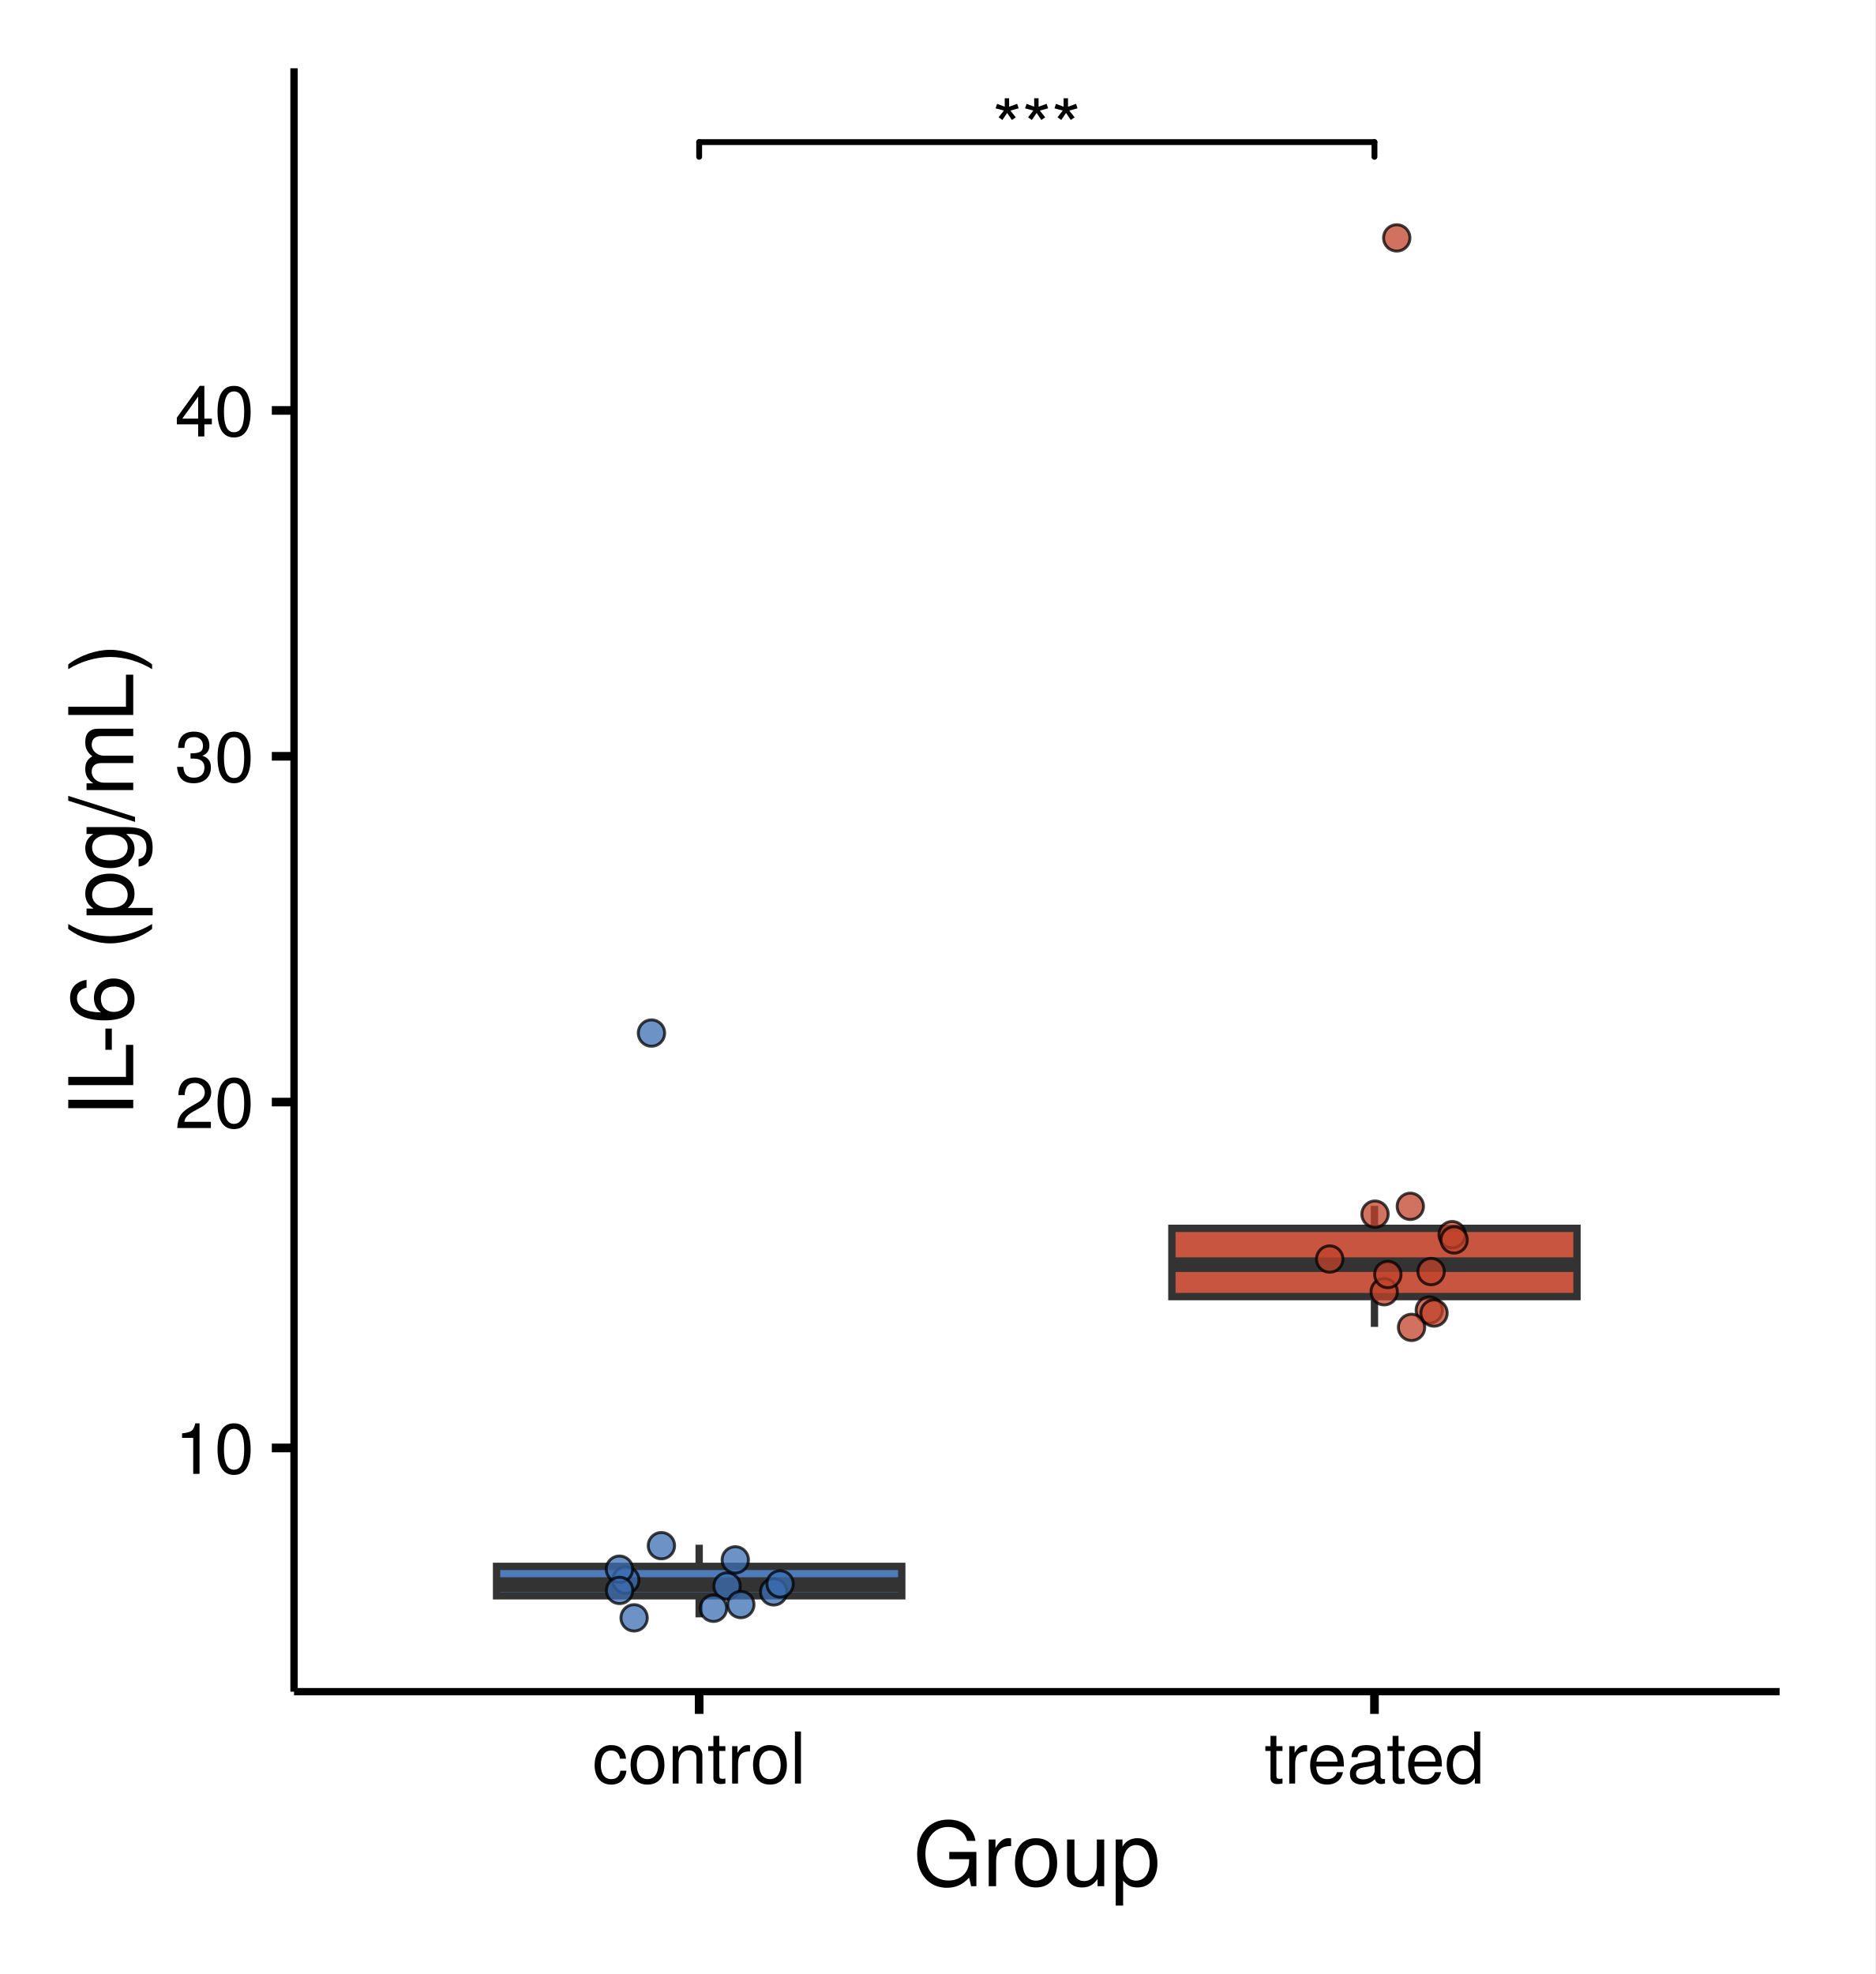
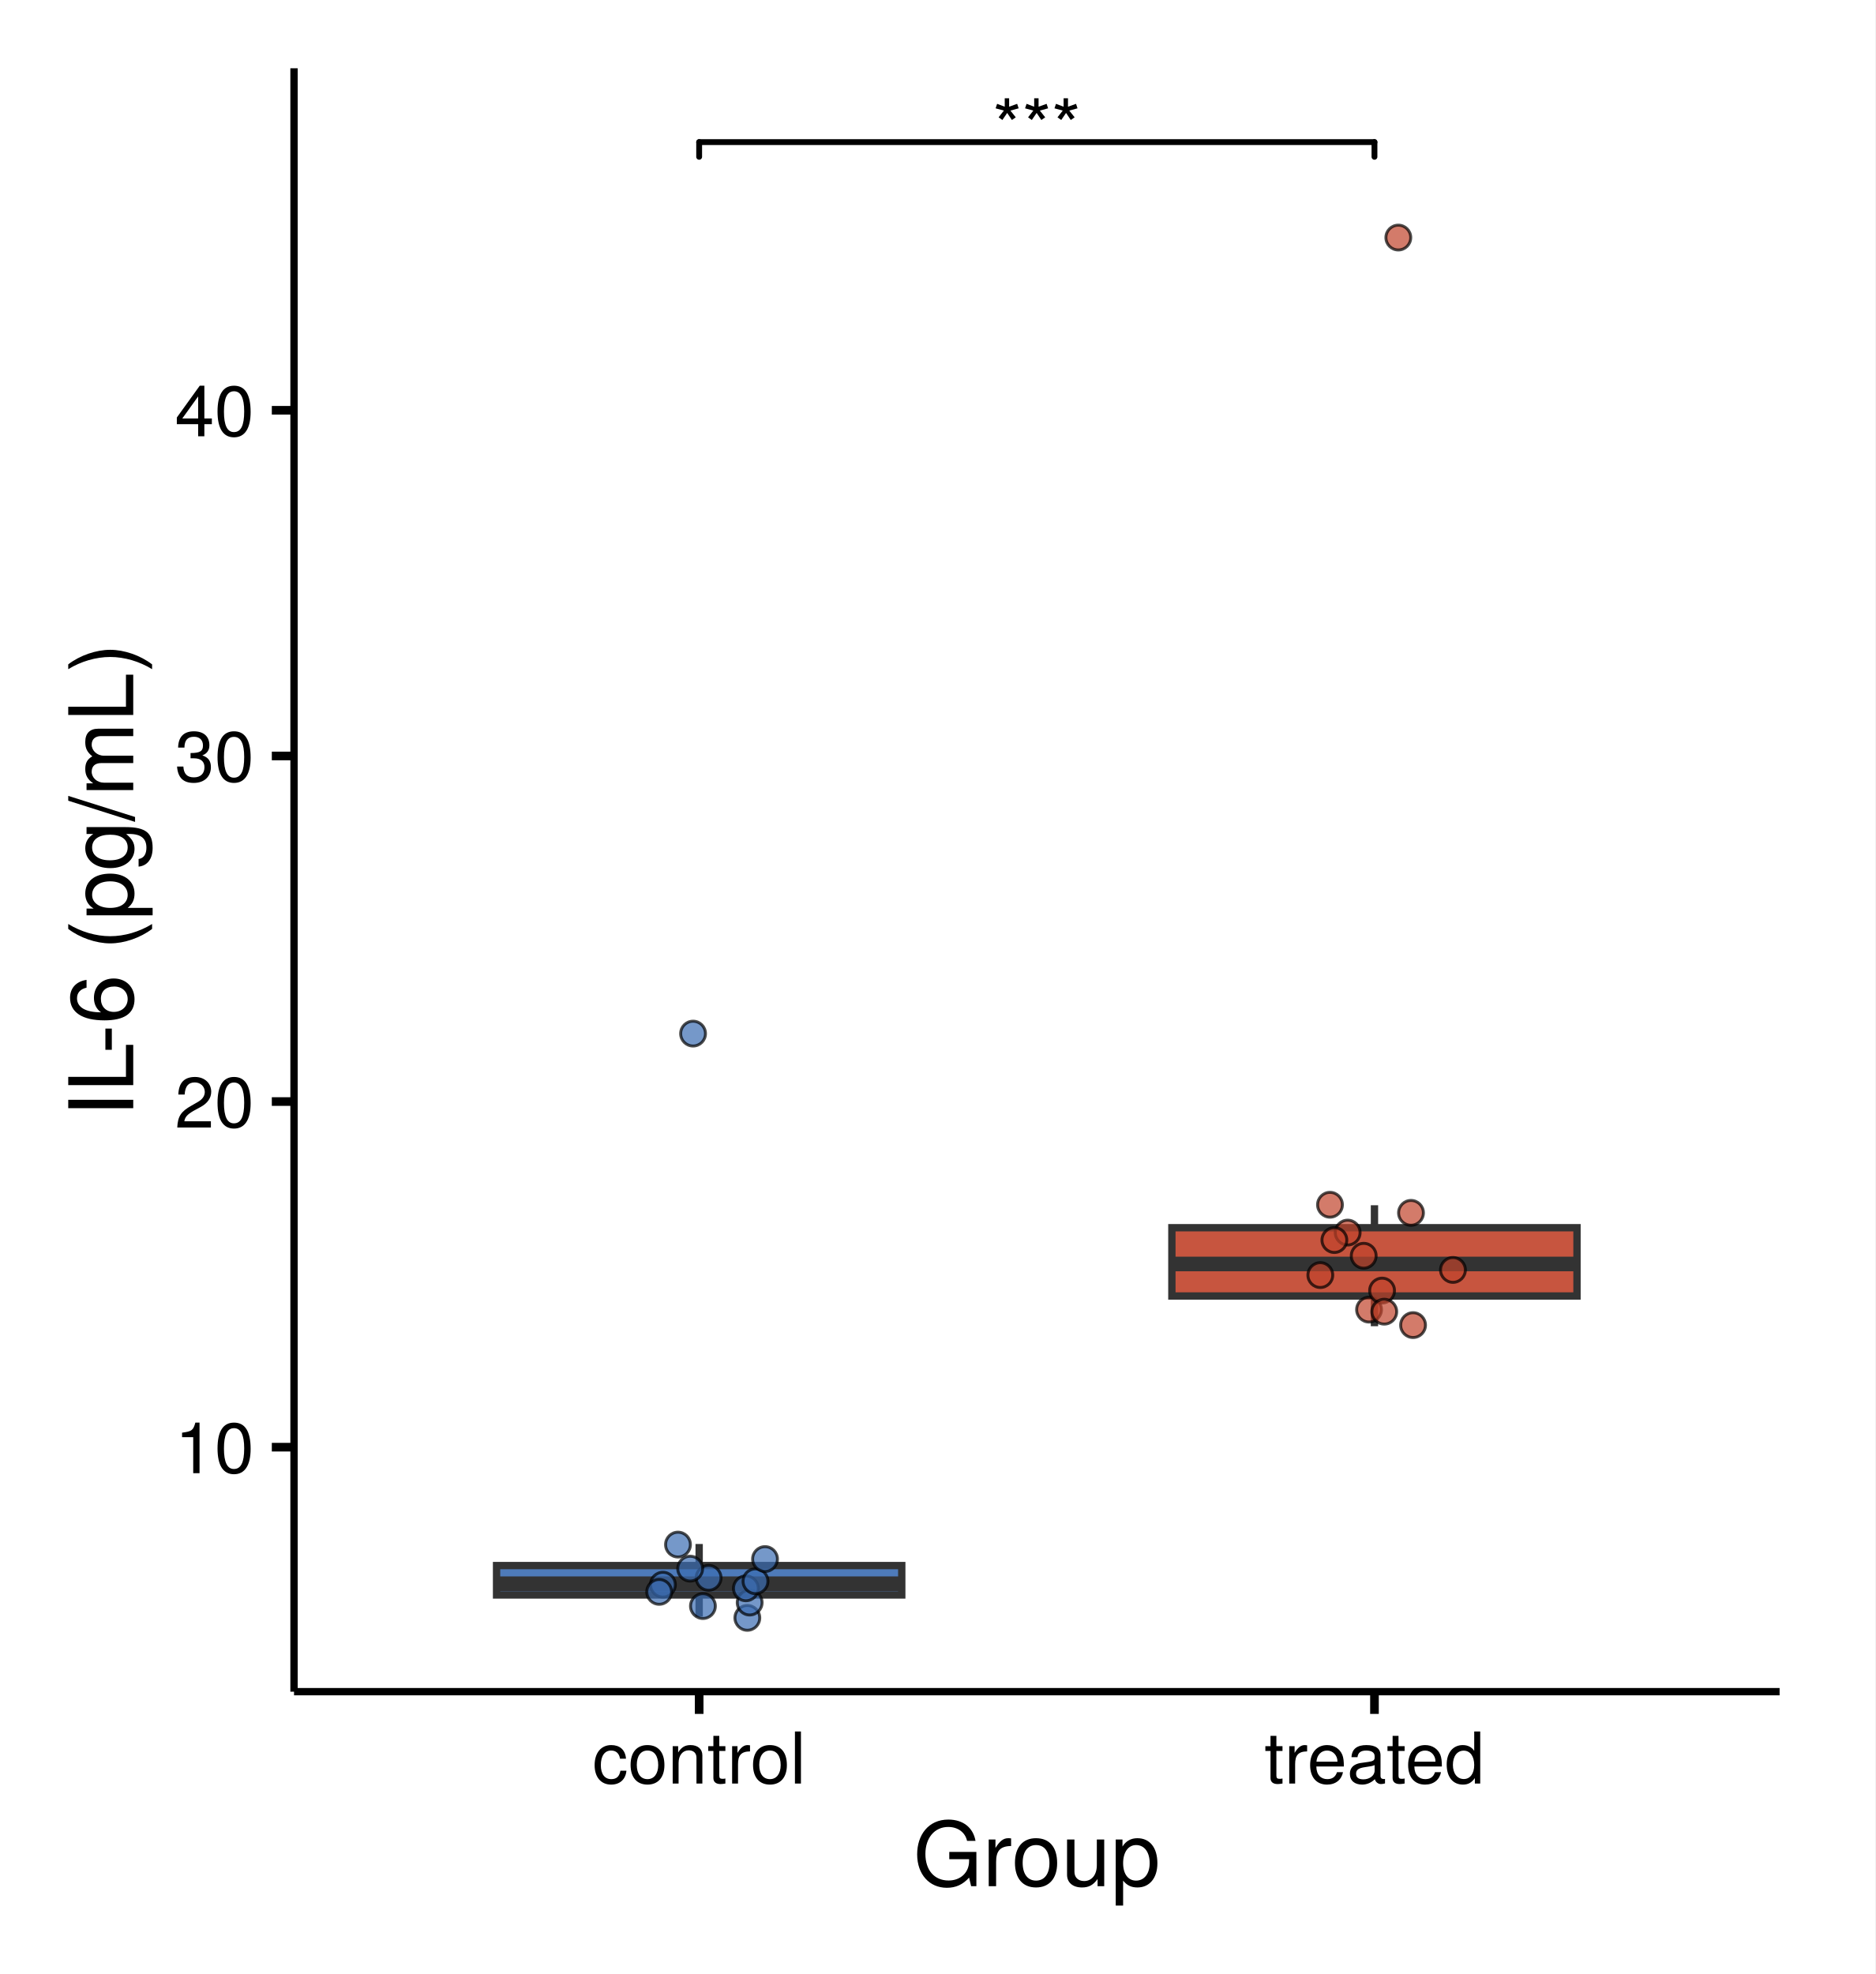
<svg xmlns="http://www.w3.org/2000/svg" class="svglite" width="273.60pt" height="288.00pt" viewBox="0 0 273.60 288.00">
  <defs>
    <style type="text/css">
    .svglite line, .svglite polyline, .svglite polygon, .svglite path, .svglite rect, .svglite circle {
      fill: none;
      stroke: #000000;
      stroke-linecap: round;
      stroke-linejoin: round;
      stroke-miterlimit: 10.00;
    }
    .svglite text {
      white-space: pre;
    }
  </style>
  </defs>
  <rect width="100%" height="100%" style="stroke: none; fill: #FFFFFF;" />
  <defs>
    <clipPath id="cpMC4wMHwyNzMuNjB8MC4wMHwyODguMDA=">
      <rect x="0.00" y="0.00" width="273.60" height="288.00" />
    </clipPath>
  </defs>
  <g clip-path="url(#cpMC4wMHwyNzMuNjB8MC4wMHwyODguMDA=)">
    <rect x="0.00" y="0.00" width="273.60" height="288.00" style="stroke-width: 1.26; stroke: #FFFFFF; fill: #FFFFFF;" />
  </g>
  <defs>
    <clipPath id="cpNDIuOTB8MjU5LjY1fDkuOTZ8MjQ2Ljgx">
      <rect x="42.90" y="9.96" width="216.76" height="236.85" />
    </clipPath>
  </defs>
  <g clip-path="url(#cpNDIuOTB8MjU5LjY1fDkuOTZ8MjQ2Ljgx)">
    <rect x="42.90" y="9.96" width="216.76" height="236.85" style="stroke-width: 1.26; stroke: none; fill: #FFFFFF;" />
-     <line x1="102.01" y1="228.53" x2="102.01" y2="225.37" style="stroke-width: 1.07; stroke: #333333; stroke-linecap: butt;" />
-     <line x1="102.01" y1="232.82" x2="102.01" y2="235.97" style="stroke-width: 1.07; stroke: #333333; stroke-linecap: butt;" />
-     <polygon points="72.45,228.53 72.45,232.82 131.57,232.82 131.57,228.53 72.45,228.53 " style="stroke-width: 1.07; stroke: #333333; stroke-linecap: butt; stroke-linejoin: miter; fill: #3B6DB3; fill-opacity: 0.90;" />
-     <line x1="72.45" y1="231.18" x2="131.57" y2="231.18" style="stroke-width: 2.13; stroke: #333333; stroke-linecap: butt; stroke-linejoin: miter;" />
-     <line x1="200.54" y1="179.21" x2="200.54" y2="175.93" style="stroke-width: 1.07; stroke: #333333; stroke-linecap: butt;" />
-     <line x1="200.54" y1="189.17" x2="200.54" y2="193.59" style="stroke-width: 1.07; stroke: #333333; stroke-linecap: butt;" />
-     <polygon points="170.98,179.21 170.98,189.17 230.09,189.17 230.09,179.21 170.98,179.21 " style="stroke-width: 1.07; stroke: #333333; stroke-linecap: butt; stroke-linejoin: miter; fill: #C1432B; fill-opacity: 0.90;" />
-     <line x1="170.98" y1="184.51" x2="230.09" y2="184.51" style="stroke-width: 2.13; stroke: #333333; stroke-linecap: butt; stroke-linejoin: miter;" />
-     <circle cx="92.52" cy="236.04" r="1.92" style="stroke-width: 0.43; stroke: #000000; stroke-opacity: 0.75; fill: #3B6DB3; fill-opacity: 0.75;" />
-     <circle cx="106.08" cy="231.39" r="1.92" style="stroke-width: 0.43; stroke: #000000; stroke-opacity: 0.75; fill: #3B6DB3; fill-opacity: 0.75;" />
-     <circle cx="108.09" cy="234.10" r="1.92" style="stroke-width: 0.43; stroke: #000000; stroke-opacity: 0.75; fill: #3B6DB3; fill-opacity: 0.75;" />
-     <circle cx="96.50" cy="225.51" r="1.92" style="stroke-width: 0.43; stroke: #000000; stroke-opacity: 0.75; fill: #3B6DB3; fill-opacity: 0.75;" />
-     <circle cx="91.30" cy="230.52" r="1.92" style="stroke-width: 0.43; stroke: #000000; stroke-opacity: 0.75; fill: #3B6DB3; fill-opacity: 0.75;" />
-     <circle cx="112.88" cy="232.25" r="1.92" style="stroke-width: 0.43; stroke: #000000; stroke-opacity: 0.75; fill: #3B6DB3; fill-opacity: 0.75;" />
-     <circle cx="90.38" cy="228.94" r="1.92" style="stroke-width: 0.43; stroke: #000000; stroke-opacity: 0.75; fill: #3B6DB3; fill-opacity: 0.75;" />
-     <circle cx="95.05" cy="150.72" r="1.92" style="stroke-width: 0.43; stroke: #000000; stroke-opacity: 0.75; fill: #3B6DB3; fill-opacity: 0.75;" />
-     <circle cx="90.40" cy="232.04" r="1.92" style="stroke-width: 0.43; stroke: #000000; stroke-opacity: 0.75; fill: #3B6DB3; fill-opacity: 0.75;" />
-     <circle cx="113.82" cy="231.09" r="1.92" style="stroke-width: 0.43; stroke: #000000; stroke-opacity: 0.75; fill: #3B6DB3; fill-opacity: 0.75;" />
-     <circle cx="104.10" cy="234.64" r="1.92" style="stroke-width: 0.43; stroke: #000000; stroke-opacity: 0.75; fill: #3B6DB3; fill-opacity: 0.75;" />
-     <circle cx="107.28" cy="227.58" r="1.92" style="stroke-width: 0.43; stroke: #000000; stroke-opacity: 0.75; fill: #3B6DB3; fill-opacity: 0.75;" />
-     <circle cx="208.54" cy="191.14" r="1.92" style="stroke-width: 0.43; stroke: #000000; stroke-opacity: 0.75; fill: #C1432B; fill-opacity: 0.75;" />
-     <circle cx="211.87" cy="180.13" r="1.92" style="stroke-width: 0.43; stroke: #000000; stroke-opacity: 0.75; fill: #C1432B; fill-opacity: 0.75;" />
-     <circle cx="208.80" cy="185.52" r="1.92" style="stroke-width: 0.43; stroke: #000000; stroke-opacity: 0.75; fill: #C1432B; fill-opacity: 0.75;" />
-     <circle cx="205.95" cy="193.66" r="1.92" style="stroke-width: 0.43; stroke: #000000; stroke-opacity: 0.75; fill: #C1432B; fill-opacity: 0.75;" />
-     <circle cx="203.79" cy="34.71" r="1.92" style="stroke-width: 0.43; stroke: #000000; stroke-opacity: 0.75; fill: #C1432B; fill-opacity: 0.75;" />
-     <circle cx="205.77" cy="176.00" r="1.92" style="stroke-width: 0.43; stroke: #000000; stroke-opacity: 0.75; fill: #C1432B; fill-opacity: 0.75;" />
-     <circle cx="194.01" cy="183.69" r="1.92" style="stroke-width: 0.43; stroke: #000000; stroke-opacity: 0.75; fill: #C1432B; fill-opacity: 0.75;" />
-     <circle cx="201.96" cy="188.46" r="1.92" style="stroke-width: 0.43; stroke: #000000; stroke-opacity: 0.75; fill: #C1432B; fill-opacity: 0.75;" />
-     <circle cx="200.62" cy="177.14" r="1.92" style="stroke-width: 0.43; stroke: #000000; stroke-opacity: 0.75; fill: #C1432B; fill-opacity: 0.75;" />
-     <circle cx="202.49" cy="185.95" r="1.92" style="stroke-width: 0.43; stroke: #000000; stroke-opacity: 0.75; fill: #C1432B; fill-opacity: 0.75;" />
-     <circle cx="209.23" cy="191.57" r="1.92" style="stroke-width: 0.43; stroke: #000000; stroke-opacity: 0.75; fill: #C1432B; fill-opacity: 0.75;" />
-     <circle cx="212.16" cy="180.90" r="1.92" style="stroke-width: 0.43; stroke: #000000; stroke-opacity: 0.75; fill: #C1432B; fill-opacity: 0.75;" />
+     <line x1="102.01" y1="228.41" x2="102.01" y2="225.26" style="stroke-width: 1.07; stroke: #333333; stroke-linecap: butt;" />
+     <line x1="102.01" y1="232.70" x2="102.01" y2="235.85" style="stroke-width: 1.07; stroke: #333333; stroke-linecap: butt;" />
+     <polygon points="72.45,228.41 72.45,232.70 131.57,232.70 131.57,228.41 72.45,228.41 " style="stroke-width: 1.07; stroke: #333333; stroke-linecap: butt; stroke-linejoin: miter; fill: #3B6DB3; fill-opacity: 0.90;" />
+     <line x1="72.45" y1="231.06" x2="131.57" y2="231.06" style="stroke-width: 2.13; stroke: #333333; stroke-linecap: butt; stroke-linejoin: miter;" />
+     <line x1="200.54" y1="179.12" x2="200.54" y2="175.84" style="stroke-width: 1.07; stroke: #333333; stroke-linecap: butt;" />
+     <line x1="200.54" y1="189.08" x2="200.54" y2="193.49" style="stroke-width: 1.07; stroke: #333333; stroke-linecap: butt;" />
+     <polygon points="170.98,179.12 170.98,189.08 230.09,189.08 230.09,179.12 170.98,179.12 " style="stroke-width: 1.07; stroke: #333333; stroke-linecap: butt; stroke-linejoin: miter; fill: #C1432B; fill-opacity: 0.90;" />
+     <line x1="170.98" y1="184.41" x2="230.09" y2="184.41" style="stroke-width: 2.13; stroke: #333333; stroke-linecap: butt; stroke-linejoin: miter;" />
+     <circle cx="109.04" cy="236.04" r="1.81" style="stroke-width: 0.43; stroke: #000000; stroke-opacity: 0.70; fill: #3B6DB3; fill-opacity: 0.70;" />
+     <circle cx="96.72" cy="231.20" r="1.81" style="stroke-width: 0.43; stroke: #000000; stroke-opacity: 0.70; fill: #3B6DB3; fill-opacity: 0.70;" />
+     <circle cx="109.38" cy="233.81" r="1.81" style="stroke-width: 0.43; stroke: #000000; stroke-opacity: 0.70; fill: #3B6DB3; fill-opacity: 0.70;" />
+     <circle cx="98.92" cy="225.35" r="1.81" style="stroke-width: 0.43; stroke: #000000; stroke-opacity: 0.70; fill: #3B6DB3; fill-opacity: 0.70;" />
+     <circle cx="103.39" cy="230.20" r="1.81" style="stroke-width: 0.43; stroke: #000000; stroke-opacity: 0.70; fill: #3B6DB3; fill-opacity: 0.70;" />
+     <circle cx="96.18" cy="232.25" r="1.81" style="stroke-width: 0.43; stroke: #000000; stroke-opacity: 0.70; fill: #3B6DB3; fill-opacity: 0.70;" />
+     <circle cx="100.70" cy="228.86" r="1.81" style="stroke-width: 0.43; stroke: #000000; stroke-opacity: 0.70; fill: #3B6DB3; fill-opacity: 0.70;" />
+     <circle cx="101.12" cy="150.80" r="1.81" style="stroke-width: 0.43; stroke: #000000; stroke-opacity: 0.70; fill: #3B6DB3; fill-opacity: 0.70;" />
+     <circle cx="108.83" cy="231.73" r="1.81" style="stroke-width: 0.43; stroke: #000000; stroke-opacity: 0.70; fill: #3B6DB3; fill-opacity: 0.70;" />
+     <circle cx="110.23" cy="230.70" r="1.81" style="stroke-width: 0.43; stroke: #000000; stroke-opacity: 0.70; fill: #3B6DB3; fill-opacity: 0.70;" />
+     <circle cx="102.56" cy="234.32" r="1.81" style="stroke-width: 0.43; stroke: #000000; stroke-opacity: 0.70; fill: #3B6DB3; fill-opacity: 0.70;" />
+     <circle cx="111.62" cy="227.46" r="1.81" style="stroke-width: 0.43; stroke: #000000; stroke-opacity: 0.70; fill: #3B6DB3; fill-opacity: 0.70;" />
+     <circle cx="199.75" cy="191.07" r="1.81" style="stroke-width: 0.43; stroke: #000000; stroke-opacity: 0.70; fill: #C1432B; fill-opacity: 0.70;" />
+     <circle cx="196.63" cy="179.83" r="1.81" style="stroke-width: 0.43; stroke: #000000; stroke-opacity: 0.70; fill: #C1432B; fill-opacity: 0.70;" />
+     <circle cx="211.99" cy="185.28" r="1.81" style="stroke-width: 0.43; stroke: #000000; stroke-opacity: 0.70; fill: #C1432B; fill-opacity: 0.70;" />
+     <circle cx="206.17" cy="193.33" r="1.81" style="stroke-width: 0.43; stroke: #000000; stroke-opacity: 0.70; fill: #C1432B; fill-opacity: 0.70;" />
+     <circle cx="204.02" cy="34.66" r="1.81" style="stroke-width: 0.43; stroke: #000000; stroke-opacity: 0.70; fill: #C1432B; fill-opacity: 0.70;" />
+     <circle cx="194.05" cy="175.77" r="1.81" style="stroke-width: 0.43; stroke: #000000; stroke-opacity: 0.70; fill: #C1432B; fill-opacity: 0.70;" />
+     <circle cx="198.97" cy="183.21" r="1.81" style="stroke-width: 0.43; stroke: #000000; stroke-opacity: 0.70; fill: #C1432B; fill-opacity: 0.70;" />
+     <circle cx="201.65" cy="188.29" r="1.81" style="stroke-width: 0.43; stroke: #000000; stroke-opacity: 0.70; fill: #C1432B; fill-opacity: 0.70;" />
+     <circle cx="205.87" cy="176.95" r="1.81" style="stroke-width: 0.43; stroke: #000000; stroke-opacity: 0.70; fill: #C1432B; fill-opacity: 0.70;" />
+     <circle cx="192.64" cy="186.03" r="1.81" style="stroke-width: 0.43; stroke: #000000; stroke-opacity: 0.70; fill: #C1432B; fill-opacity: 0.70;" />
+     <circle cx="201.97" cy="191.37" r="1.81" style="stroke-width: 0.43; stroke: #000000; stroke-opacity: 0.70; fill: #C1432B; fill-opacity: 0.70;" />
+     <circle cx="194.69" cy="180.92" r="1.81" style="stroke-width: 0.43; stroke: #000000; stroke-opacity: 0.70; fill: #C1432B; fill-opacity: 0.70;" />
    <text x="151.27" y="22.38" text-anchor="middle" style="font-size: 11.04px; font-weight: 0; font-family: &quot;TeX Gyre Heros&quot;;" textLength="12.87px" lengthAdjust="spacingAndGlyphs">***</text>
    <line x1="102.01" y1="22.88" x2="102.01" y2="20.73" style="stroke-width: 0.85;" />
    <line x1="102.01" y1="20.73" x2="200.54" y2="20.73" style="stroke-width: 0.85;" />
    <line x1="200.54" y1="20.73" x2="200.54" y2="22.88" style="stroke-width: 0.85;" />
  </g>
  <g clip-path="url(#cpMC4wMHwyNzMuNjB8MC4wMHwyODguMDA=)">
    <polyline points="42.90,246.81 42.90,9.96 " style="stroke-width: 1.07; stroke-linecap: butt;" />
-     <text x="37.07" y="215.03" text-anchor="end" style="font-size: 10.40px; font-weight: 0; font-family: &quot;TeX Gyre Heros&quot;;" textLength="11.55px" lengthAdjust="spacingAndGlyphs">10</text>
-     <text x="37.07" y="164.58" text-anchor="end" style="font-size: 10.40px; font-weight: 0; font-family: &quot;TeX Gyre Heros&quot;;" textLength="11.55px" lengthAdjust="spacingAndGlyphs">20</text>
-     <text x="37.07" y="114.12" text-anchor="end" style="font-size: 10.40px; font-weight: 0; font-family: &quot;TeX Gyre Heros&quot;;" textLength="11.55px" lengthAdjust="spacingAndGlyphs">30</text>
-     <text x="37.07" y="63.67" text-anchor="end" style="font-size: 10.40px; font-weight: 0; font-family: &quot;TeX Gyre Heros&quot;;" textLength="11.55px" lengthAdjust="spacingAndGlyphs">40</text>
-     <polyline points="39.66,211.25 42.90,211.25 " style="stroke-width: 1.26; stroke-linecap: butt;" />
-     <polyline points="39.66,160.79 42.90,160.79 " style="stroke-width: 1.26; stroke-linecap: butt;" />
-     <polyline points="39.66,110.34 42.90,110.34 " style="stroke-width: 1.26; stroke-linecap: butt;" />
-     <polyline points="39.66,59.88 42.90,59.88 " style="stroke-width: 1.26; stroke-linecap: butt;" />
+     <text x="37.07" y="214.93" text-anchor="end" style="font-size: 10.40px; font-weight: 0; font-family: &quot;TeX Gyre Heros&quot;;" textLength="11.55px" lengthAdjust="spacingAndGlyphs">10</text>
+     <text x="37.07" y="164.50" text-anchor="end" style="font-size: 10.40px; font-weight: 0; font-family: &quot;TeX Gyre Heros&quot;;" textLength="11.55px" lengthAdjust="spacingAndGlyphs">20</text>
+     <text x="37.07" y="114.07" text-anchor="end" style="font-size: 10.40px; font-weight: 0; font-family: &quot;TeX Gyre Heros&quot;;" textLength="11.55px" lengthAdjust="spacingAndGlyphs">30</text>
+     <text x="37.07" y="63.65" text-anchor="end" style="font-size: 10.40px; font-weight: 0; font-family: &quot;TeX Gyre Heros&quot;;" textLength="11.55px" lengthAdjust="spacingAndGlyphs">40</text>
+     <polyline points="39.66,211.14 42.90,211.14 " style="stroke-width: 1.26; stroke-linecap: butt;" />
+     <polyline points="39.66,160.71 42.90,160.71 " style="stroke-width: 1.26; stroke-linecap: butt;" />
+     <polyline points="39.66,110.29 42.90,110.29 " style="stroke-width: 1.26; stroke-linecap: butt;" />
+     <polyline points="39.66,59.86 42.90,59.86 " style="stroke-width: 1.26; stroke-linecap: butt;" />
    <polyline points="42.90,246.81 259.65,246.81 " style="stroke-width: 1.07; stroke-linecap: butt;" />
    <polyline points="102.01,250.05 102.01,246.81 " style="stroke-width: 1.26; stroke-linecap: butt;" />
    <polyline points="200.54,250.05 200.54,246.81 " style="stroke-width: 1.26; stroke-linecap: butt;" />
    <text x="102.01" y="260.21" text-anchor="middle" style="font-size: 10.40px; font-weight: 0; font-family: &quot;TeX Gyre Heros&quot;;" textLength="31.18px" lengthAdjust="spacingAndGlyphs">control</text>
    <text x="200.54" y="260.21" text-anchor="middle" style="font-size: 10.40px; font-weight: 0; font-family: &quot;TeX Gyre Heros&quot;;" textLength="32.34px" lengthAdjust="spacingAndGlyphs">treated</text>
    <text x="151.27" y="275.19" text-anchor="middle" style="font-size: 13.00px; font-weight: 0; font-family: &quot;TeX Gyre Heros&quot;;" textLength="36.13px" lengthAdjust="spacingAndGlyphs">Group</text>
    <text transform="translate(19.44,128.39) rotate(-90)" text-anchor="middle" style="font-size: 13.00px; font-weight: 0; font-family: &quot;TeX Gyre Heros&quot;;" textLength="70.80px" lengthAdjust="spacingAndGlyphs">IL-6 (pg/mL)</text>
  </g>
</svg>
